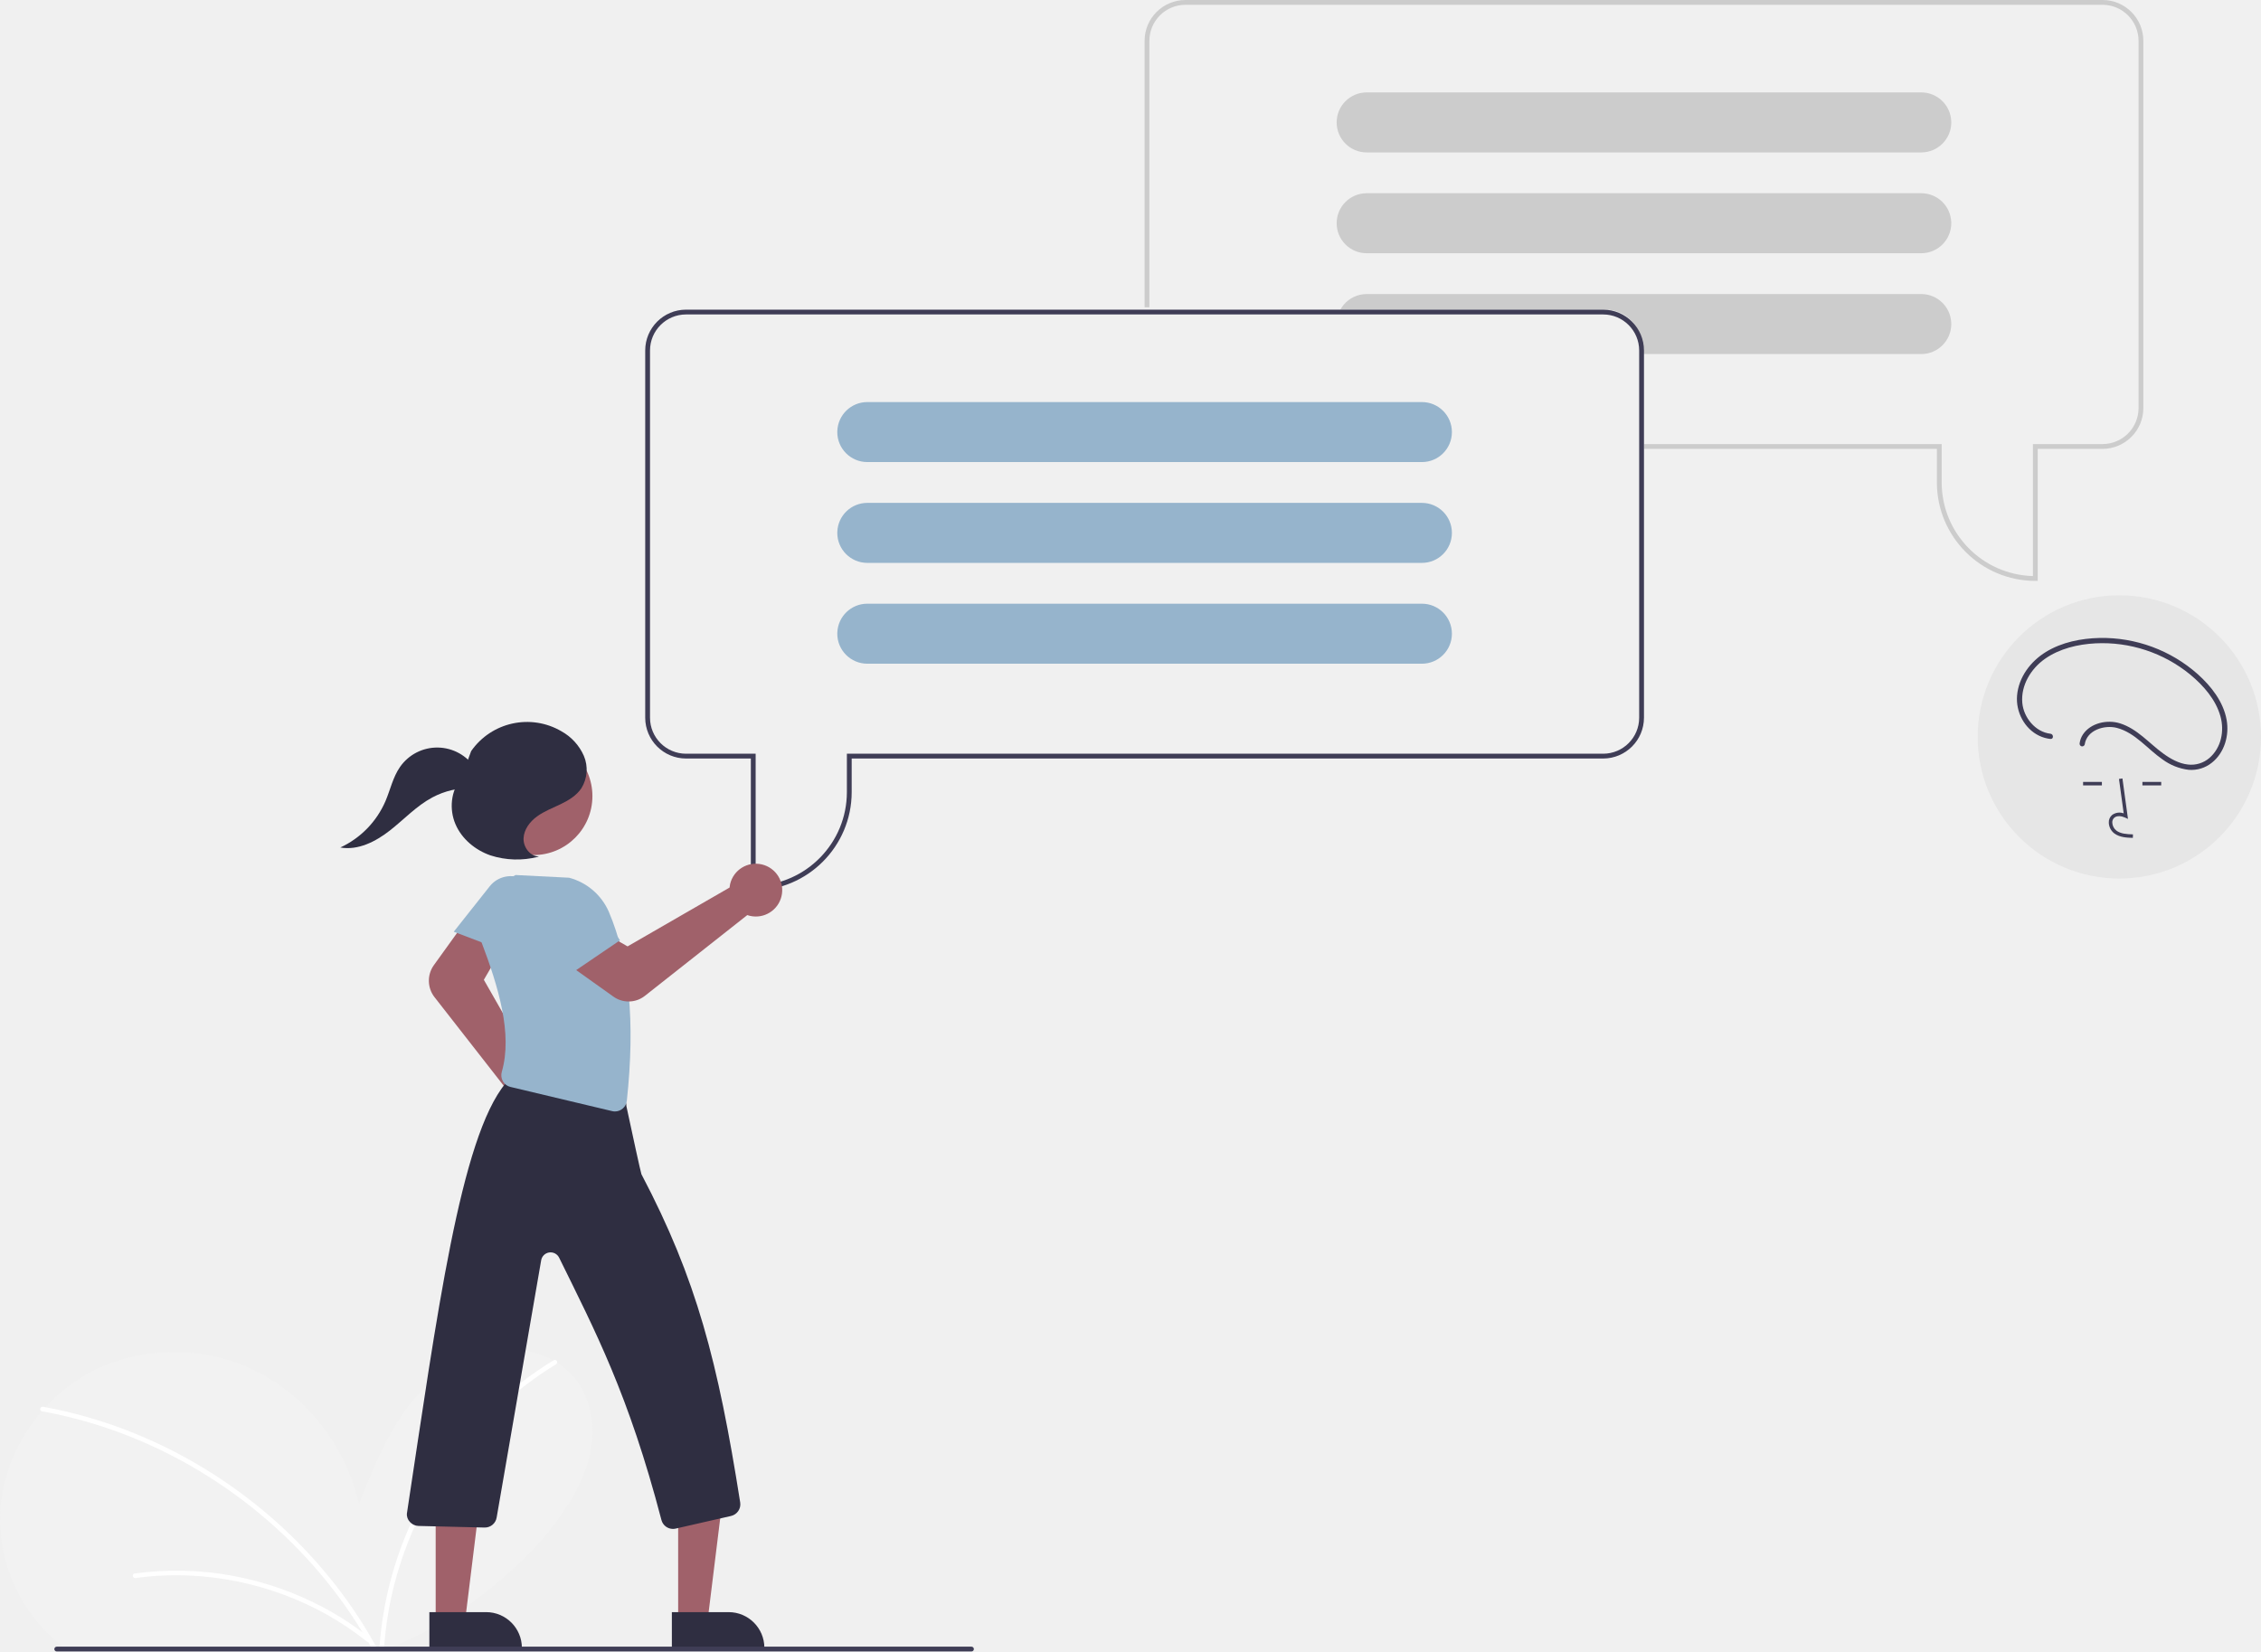
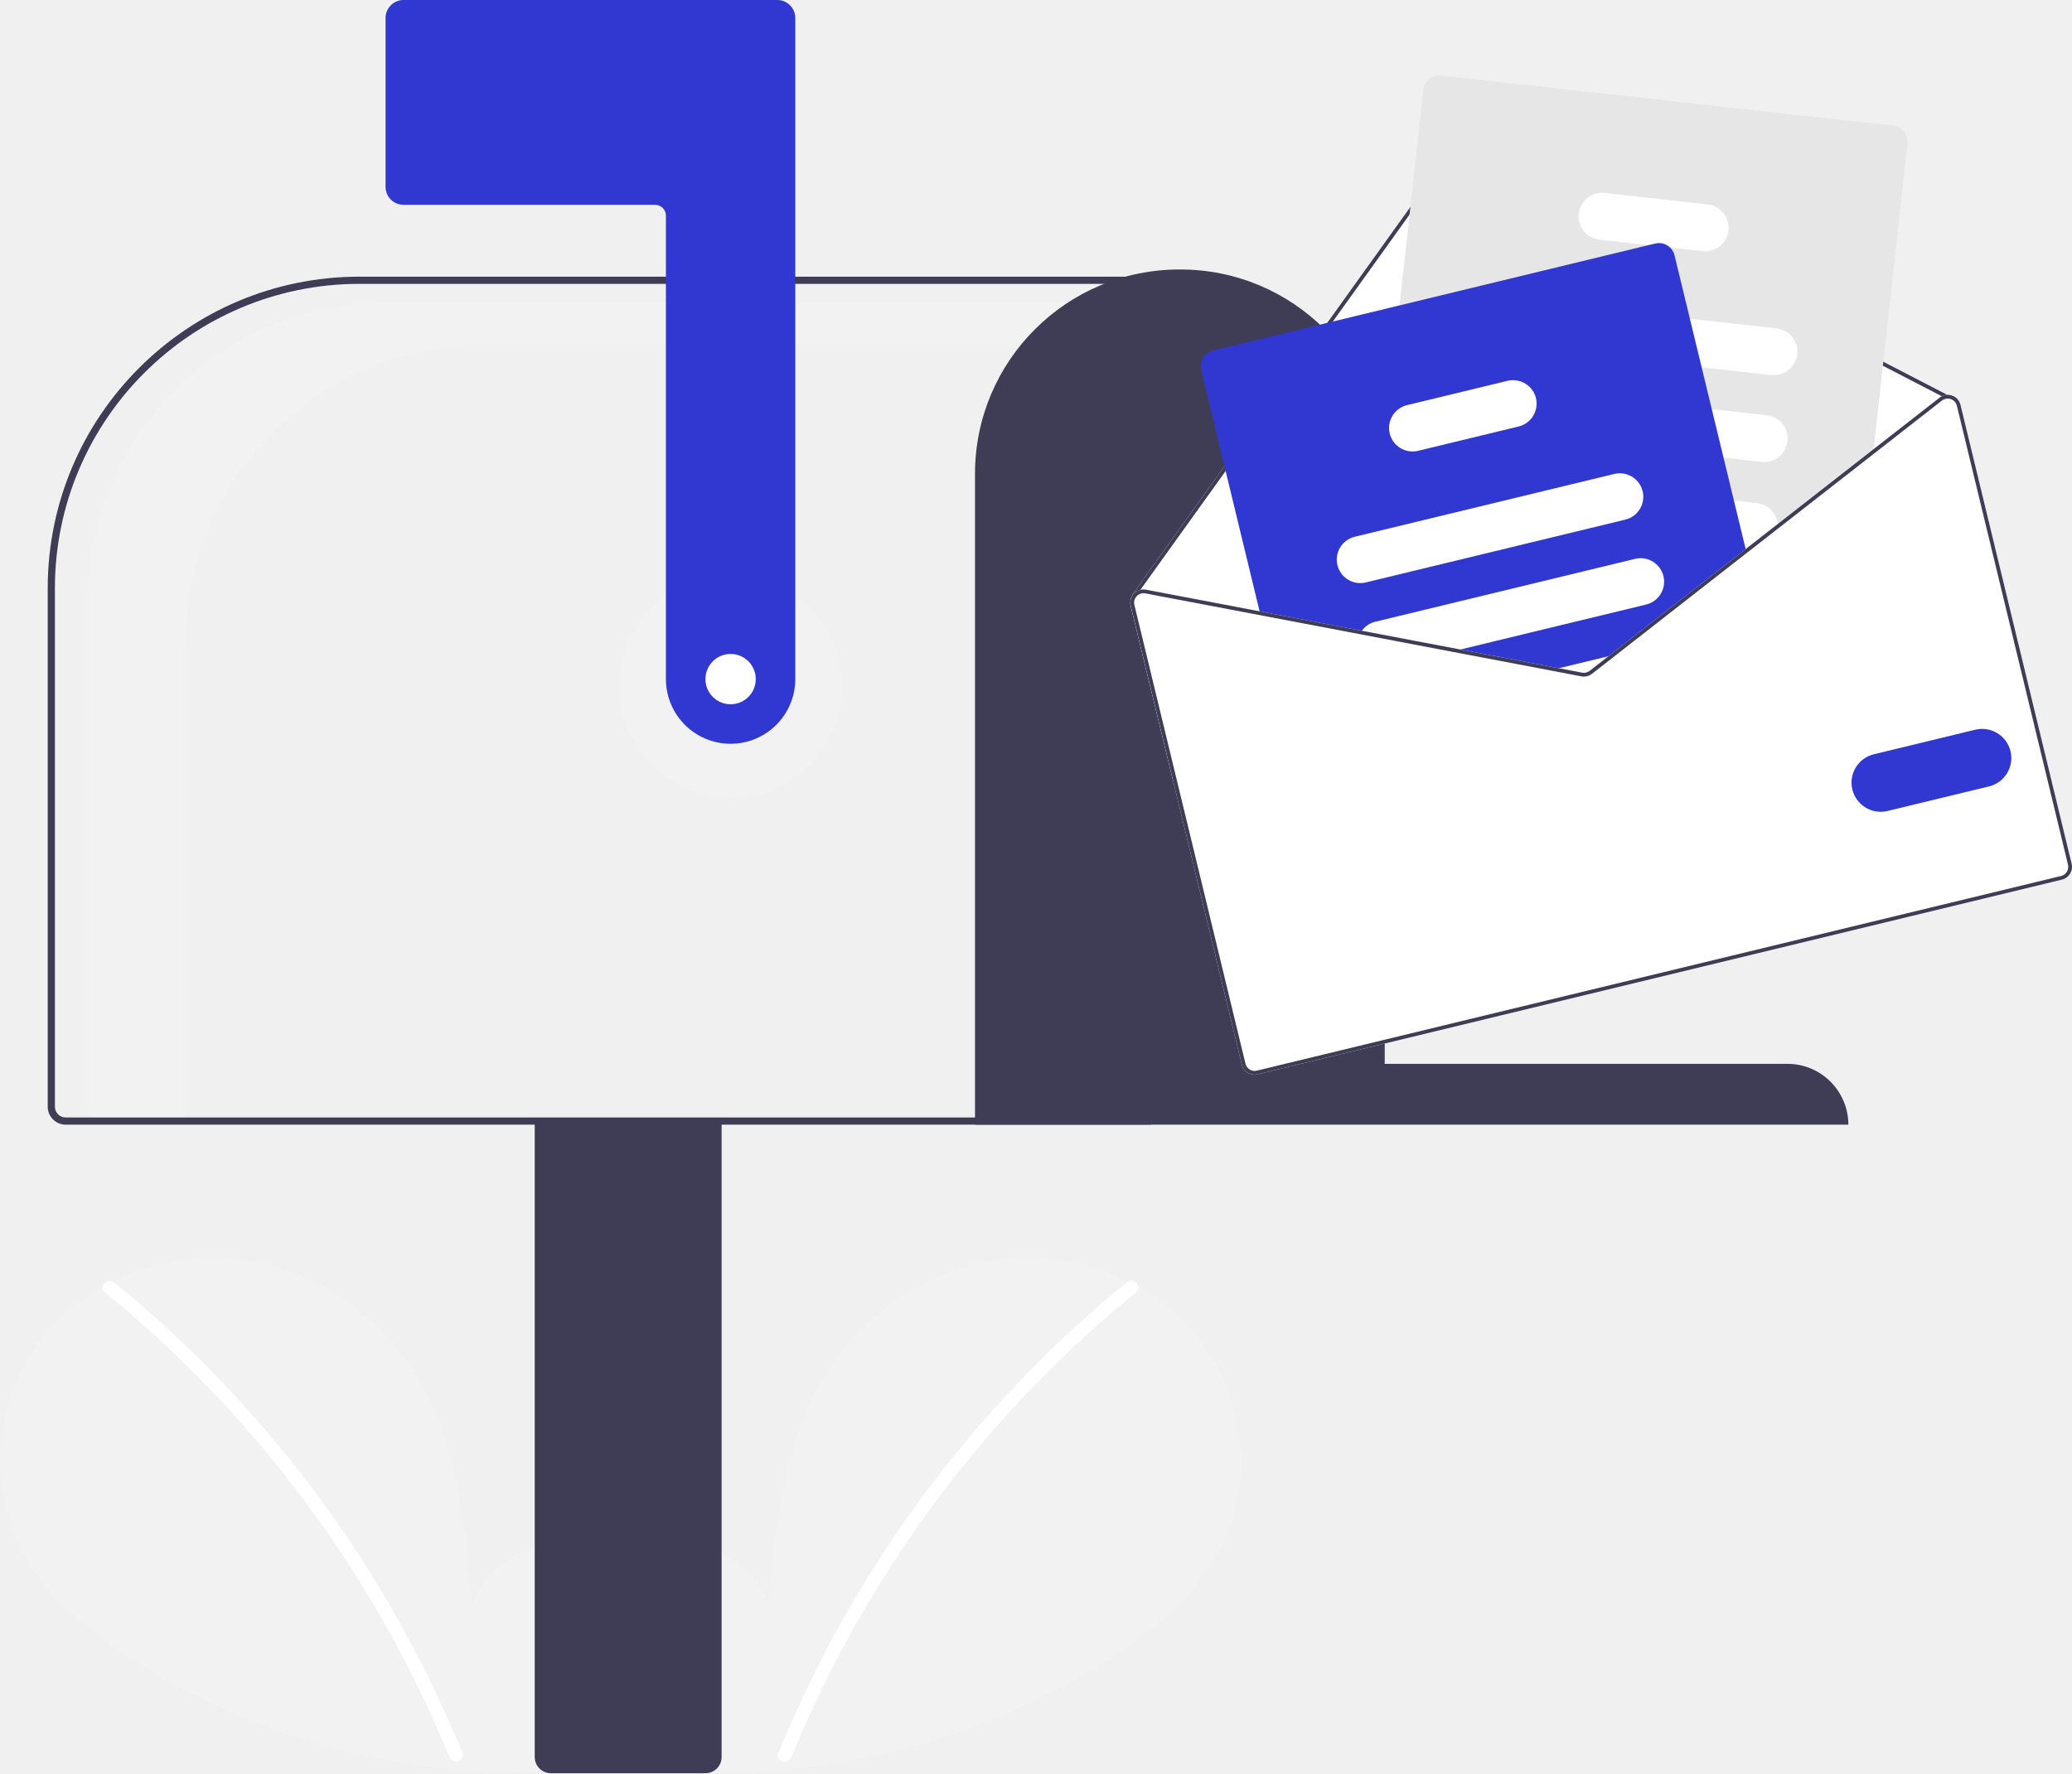
- <svg xmlns="http://www.w3.org/2000/svg" id="a4a50757-733b-48ab-9bd6-990578b011f6" data-name="Layer 1" width="941.739" height="688" viewBox="0 0 941.739 688">
-   <path d="M977.87,348h-1a41.047,41.047,0,0,1-41-41V293h-122v-2h124v16a39.047,39.047,0,0,0,38,38.987V291h29a15.017,15.017,0,0,0,15-15V123a15.017,15.017,0,0,0-15-15h-382a15.017,15.017,0,0,0-15,15V234h-2V123a17.019,17.019,0,0,1,17-17h382a17.019,17.019,0,0,1,17,17V276a17.019,17.019,0,0,1-17,17h-27Z" transform="translate(-129.1304 -106)" fill="#ccc" />
-   <path d="M941.85,156.51a12.497,12.497,0,0,0-12.48-12.01h-231a12.5,12.5,0,0,0,0,25h231a12.517,12.517,0,0,0,12.5-12.5A4.011,4.011,0,0,0,941.85,156.51Z" transform="translate(-129.1304 -106)" fill="#ccc" />
-   <path d="M941.85,198.51a12.497,12.497,0,0,0-12.48-12.01h-231a12.5,12.5,0,0,0,0,25h231a12.517,12.517,0,0,0,12.5-12.5A4.011,4.011,0,0,0,941.85,198.51Z" transform="translate(-129.1304 -106)" fill="#ccc" />
-   <path d="M941.85,240.51a12.497,12.497,0,0,0-12.48-12.01h-231a12.491,12.491,0,0,0-9.6,4.5,13.065,13.065,0,0,0-1.36,2h110.46a15.018,15.018,0,0,1,15,15v3.5h116.5a12.517,12.517,0,0,0,12.5-12.5A4.011,4.011,0,0,0,941.85,240.51Z" transform="translate(-129.1304 -106)" fill="#ccc" />
-   <path d="M153.648,790.705c.544.447,1.088.874,1.645,1.295H292.697q1.535-.632,3.057-1.295A161.801,161.801,0,0,0,335.828,765.755c8.012-6.788,15.383-13.796,20.727-20.364,7.455-9.165,14.321-19.153,17.514-30.533,3.187-11.38,2.235-24.425-4.884-33.862a30.309,30.309,0,0,0-7.999-7.326c-.512-.324-1.03-.635-1.561-.926a39.856,39.856,0,0,0-28.92-3.478c-13.764,3.556-25.202,13.485-33.363,25.131-8.161,11.639-13.459,25.008-18.68,38.228-5.298-23.596-21.342-44.73-43.014-55.476-21.666-10.745-48.584-10.616-69.79,1.023a70.141,70.141,0,0,0-17.844,14.055c-.511.551-1.01,1.114-1.503,1.684-10.344,11.976-16.814,27.314-17.345,43.131A67.606,67.606,0,0,0,153.648,790.705Z" transform="translate(-129.1304 -106)" fill="#f2f2f2" />
-   <path d="M287.205,792h1.943c.026-.434.058-.861.097-1.295a145.203,145.203,0,0,1,4.249-25.092,154.683,154.683,0,0,1,24.814-52.114A148.065,148.065,0,0,1,360.732,674.338a.92.92,0,0,0,.453-.667.969.969,0,0,0-1.431-1.01,1.464,1.464,0,0,0-.129.084,146.678,146.678,0,0,0-25.986,20.157,156.031,156.031,0,0,0-33.493,48.014,151.299,151.299,0,0,0-12.838,49.789C287.269,791.139,287.237,791.573,287.205,792Z" transform="translate(-129.1304 -106)" fill="#fff" />
-   <path d="M146.51,693.912a.12.12,0,0,0,.045.013c1.418.259,2.844.531,4.256.823a192.264,192.264,0,0,1,33.894,10.292,200.016,200.016,0,0,1,31.414,16.193,203.241,203.241,0,0,1,28.143,21.426,199.186,199.186,0,0,1,23.959,25.986A192.68,192.68,0,0,1,282.865,790.705c.246.427.486.861.726,1.295H285.812c-.233-.434-.473-.868-.719-1.295A194.262,194.262,0,0,0,266.97,763.935a201.333,201.333,0,0,0-24.814-25.746,205.867,205.867,0,0,0-28.745-20.908,201.988,201.988,0,0,0-32.074-15.649,192.434,192.434,0,0,0-33.325-9.405c-.317-.058-.628-.117-.946-.175C145.856,691.832,145.338,693.659,146.51,693.912Z" transform="translate(-129.1304 -106)" fill="#fff" />
-   <path d="M185.149,761.525a128.393,128.393,0,0,1,40.705.918,131.058,131.058,0,0,1,38.326,13.4,126.431,126.431,0,0,1,19.126,12.636c.977.78-.406,2.147-1.374,1.374a125.531,125.531,0,0,0-34.838-19.584,129.312,129.312,0,0,0-38.904-7.892,123.76,123.76,0,0,0-22.525,1.022,1.006,1.006,0,0,1-1.195-.679.978.978,0,0,1,.679-1.195Z" transform="translate(-129.1304 -106)" fill="#fff" />
-   <path d="M796.87,235h-382a17.024,17.024,0,0,0-17,17V405a17.024,17.024,0,0,0,17,17h27v55h1a41.043,41.043,0,0,0,41-41V422h313a17.024,17.024,0,0,0,17-17V252A17.024,17.024,0,0,0,796.87,235Zm15,170a15.018,15.018,0,0,1-15,15h-315v16a39.057,39.057,0,0,1-38,38.99V420h-29a15.018,15.018,0,0,1-15-15V252a15.018,15.018,0,0,1,15-15h382a15.018,15.018,0,0,1,15,15Z" transform="translate(-129.1304 -106)" fill="#3f3d56" />
-   <path d="M721.37,273.5h-231a12.497,12.497,0,0,0-12.48,12.01,4.011,4.011,0,0,0-.02.49,12.518,12.518,0,0,0,12.5,12.5h231a12.5,12.5,0,0,0,0-25Z" transform="translate(-129.1304 -106)" fill="#96b4cc" />
-   <path d="M721.37,315.5h-231a12.497,12.497,0,0,0-12.48,12.01,4.011,4.011,0,0,0-.02.49,12.518,12.518,0,0,0,12.5,12.5h231a12.5,12.5,0,1,0,0-25Z" transform="translate(-129.1304 -106)" fill="#96b4cc" />
-   <path d="M721.37,357.5h-231a12.497,12.497,0,0,0-12.48,12.01,4.011,4.011,0,0,0-.02.49,12.518,12.518,0,0,0,12.5,12.5h231a12.5,12.5,0,1,0,0-25Z" transform="translate(-129.1304 -106)" fill="#96b4cc" />
-   <path d="M353.856,578.72a10.706,10.706,0,0,1-1.347-.084,11.003,11.003,0,0,1-9.36-13.49,10.507,10.507,0,0,1,.311-1.035L310.096,521.397a11.149,11.149,0,0,1-.26-13.309l11.687-16.232,15.275,11.785-6.137,10.542,24.303,42.599a10.588,10.588,0,0,1,1.451.236,11.003,11.003,0,0,1-2.559,21.701Z" transform="translate(-129.1304 -106)" fill="#a0616a" />
-   <polygon points="282.467 675.118 294.727 675.117 300.559 627.829 282.465 627.83 282.467 675.118" fill="#a0616a" />
-   <path d="M408.97,777.614h38.531a0,0,0,0,1,0,0v14.887a0,0,0,0,1,0,0H423.857A14.887,14.887,0,0,1,408.97,777.614v0A0,0,0,0,1,408.97,777.614Z" transform="translate(727.3768 1464.095) rotate(179.9974)" fill="#2f2e41" />
-   <polygon points="181.467 675.118 193.727 675.117 199.559 627.829 181.465 627.83 181.467 675.118" fill="#a0616a" />
-   <path d="M307.97,777.614h38.531a0,0,0,0,1,0,0v14.887a0,0,0,0,1,0,0H322.857A14.887,14.887,0,0,1,307.97,777.614v0A0,0,0,0,1,307.97,777.614Z" transform="translate(525.3768 1464.1) rotate(179.9974)" fill="#2f2e41" />
-   <path d="M318.122,494.159l27.525,10.459,6.72-18.667a11.168,11.168,0,0,0-5.002-13.499h0a11.168,11.168,0,0,0-14.262,2.784Z" transform="translate(-129.1304 -106)" fill="#96b4cc" />
-   <path d="M409.418,742.945a4.953,4.953,0,0,1-4.792-3.726C390.9,686.708,376.963,660.388,362.019,629.953a3.974,3.974,0,0,0-7.495,1.156L336,738.158a4.982,4.982,0,0,1-5.035,4.218l-27.501-.67a4.933,4.933,0,0,1-3.538-1.601,4.484,4.484,0,0,1-1.304-3.647c12.456-82.145,22.263-156.501,41.123-179.185a6.684,6.684,0,0,1,1.775-1.207l-.572-.088c-.164-.025-.599-.092-.604-.53l-.005-.423.43-.082a5.57,5.57,0,0,1,2.021.304l43.044,6.625a4.972,4.972,0,0,1,4.214,5.024c2.34,10.947,5.926,27.471,6.247,28.285,22.966,43.662,31.877,78.043,41.14,136.752a4.986,4.986,0,0,1-3.812,5.619L410.539,742.818A5.029,5.029,0,0,1,409.418,742.945Z" transform="translate(-129.1304 -106)" fill="#2f2e41" />
-   <path d="M385.262,569.031a4.95,4.95,0,0,1-1.147-.135l-42.378-10.081a4.884,4.884,0,0,1-3.116-2.309,5.122,5.122,0,0,1-.484-3.983c4.57-15.843-1.422-35.483-8.579-54.346a26.005,26.005,0,0,1,14.219-27.588l.115-.056,22.25,1.123a24.992,24.992,0,0,1,16.567,14.18c8.576,20.071,11.031,45.825,7.506,78.735a4.986,4.986,0,0,1-4.953,4.461Z" transform="translate(-129.1304 -106)" fill="#96b4cc" />
-   <path d="M390.963,523.217a10.863,10.863,0,0,1-6.313-2.007l-16.414-11.699,11.711-15.332,10.572,6.086,42.481-24.507a10.571,10.571,0,0,1,.229-1.452,11,11,0,1,1,8.191,13.226,10.516,10.516,0,0,1-1.036-.306l-42.674,33.666A10.886,10.886,0,0,1,390.963,523.217Z" transform="translate(-129.1304 -106)" fill="#a0616a" />
-   <path d="M363.028,514.285,387.377,497.728l-11.443-16.207a11.168,11.168,0,0,0-13.929-3.64h0a11.168,11.168,0,0,0-5.894,13.283Z" transform="translate(-129.1304 -106)" fill="#96b4cc" />
-   <circle cx="222.188" cy="331.661" r="24.561" fill="#a0616a" />
-   <path d="M353.569,462.79c-3.686-.016-6.53-3.897-6.365-7.58s2.639-6.923,5.619-9.093,6.475-3.492,9.798-5.087,6.617-3.586,8.669-6.648a14.716,14.716,0,0,0,1.023-13.504,21.669,21.669,0,0,0-9.333-10.224,28.378,28.378,0,0,0-37.607,8.25l-4.208,11.458c-4.288,5.156-4.968,12.813-2.332,18.98s8.248,10.806,14.581,13.011a35.794,35.794,0,0,0,19.841.595" transform="translate(-129.1304 -106)" fill="#2f2e41" />
-   <path d="M327.03,426.017a18.849,18.849,0,0,0-31.292-.502c-2.955,4.25-4.027,9.49-6.059,14.251a37.768,37.768,0,0,1-18.797,19.303c7.377,1.297,14.727-2.456,20.625-7.073s11.085-10.254,17.69-13.786a33.289,33.289,0,0,1,16.918-3.886" transform="translate(-129.1304 -106)" fill="#2f2e41" />
-   <path d="M533.763,794h-381a1,1,0,1,1,0-2h381a1,1,0,0,1,0,2Z" transform="translate(-129.1304 -106)" fill="#3f3d56" />
-   <circle cx="882.739" cy="307" r="59" fill="#e6e6e6" />
-   <path d="M1017.496,455.052c-2.403-.067-5.394-.151-7.696-1.833a5.911,5.911,0,0,1-2.326-4.413,3.976,3.976,0,0,1,1.352-3.265,5.13,5.13,0,0,1,4.853-.699l-1.962-14.336,1.44-.197,2.306,16.854-1.202-.552c-1.394-.639-3.308-.965-4.497.04a2.554,2.554,0,0,0-.838,2.104,4.467,4.467,0,0,0,1.73,3.291c1.792,1.309,4.176,1.478,6.88,1.554Z" transform="translate(-129.1304 -106)" fill="#3f3d56" />
-   <rect x="867.638" y="325.742" width="7.828" height="1.454" fill="#3f3d56" />
-   <rect x="892.348" y="325.742" width="7.828" height="1.454" fill="#3f3d56" />
-   <path d="M983.168,411.671c-6.304-.719-11.186-6.759-11.723-12.888-.638-7.291,3.608-14.216,9.433-18.307,6.092-4.279,13.682-6.065,21.025-6.459a57.784,57.784,0,0,1,39.498,13.019c5.503,4.57,10.642,10.392,12.589,17.424,1.692,6.107.315,13.025-4.597,17.302a11.611,11.611,0,0,1-8.91,2.743c-3.811-.396-7.327-2.4-10.371-4.613-5.921-4.305-10.781-10.302-17.995-12.552-5.289-1.649-12.153-.198-15.385,4.585a8.706,8.706,0,0,0-1.39,3.647,1.129,1.129,0,0,0,.761,1.341,1.097,1.097,0,0,0,1.341-.761c.849-6.024,8.256-8.272,13.454-6.897,7.579,2.006,12.667,8.769,18.885,13.066a22.949,22.949,0,0,0,10.998,4.39,13.656,13.656,0,0,0,9.596-2.948c5.312-4.195,7.344-11.41,6.169-17.906-1.36-7.522-6.423-13.969-11.978-18.961a59.919,59.919,0,0,0-40.949-15.127c-7.684.177-15.702,1.763-22.323,5.824-6.421,3.94-11.385,10.531-12.033,18.192-.571,6.744,3.047,13.797,9.258,16.751a14.498,14.498,0,0,0,4.646,1.311c1.392.159,1.38-2.023,0-2.18Z" transform="translate(-129.1304 -106)" fill="#3f3d56" />
+ <svg xmlns="http://www.w3.org/2000/svg" id="a063a011-c7fd-495c-af8f-4b3f764f6bd6" data-name="Layer 1" width="576.499" height="493.5" viewBox="0 0 576.499 493.5">
+   <path d="M481.172,691.6c9.255-7.82,14.876-20.173,13.402-32.2s-10.605-23.082-22.449-25.636-25.345,4.516-28.943,16.085c-1.98-22.306-4.261-45.547-16.12-64.542-10.738-17.2-29.337-29.507-49.494-31.709s-41.38,6.114-53.951,22.024-15.649,39.039-6.845,57.305c6.486,13.456,18.436,23.47,30.956,31.616a199.786,199.786,0,0,0,136.641,29.893" transform="translate(-311.7504 -203.25)" fill="#f2f2f2" />
+   <path d="M343.55,560.174A326.879,326.879,0,0,1,389.104,605.409a327.833,327.833,0,0,1,51.308,85.741c.924,2.264-2.752,3.25-3.666,1.011a324.462,324.462,0,0,0-29.647-56.094,325.7,325.7,0,0,0-66.237-73.205c-1.898-1.546.806-4.221,2.688-2.688Z" transform="translate(-311.7504 -203.25)" fill="#fff" />
+   <path d="M487.565,691.6c-9.255-7.82-14.876-20.173-13.402-32.2s10.605-23.082,22.449-25.636,25.345,4.516,28.943,16.085c1.98-22.306,4.261-45.547,16.12-64.542,10.738-17.2,29.337-29.507,49.494-31.709s41.38,6.114,53.951,22.024,15.649,39.039,6.845,57.305c-6.486,13.456-18.436,23.47-30.956,31.616a199.786,199.786,0,0,1-136.641,29.893" transform="translate(-311.7504 -203.25)" fill="#f2f2f2" />
+   <path d="M625.187,560.174A326.879,326.879,0,0,0,579.633,605.409a327.833,327.833,0,0,0-51.308,85.741c-.924,2.264,2.752,3.25,3.666,1.011a325.987,325.987,0,0,1,95.884-129.299c1.898-1.546-.806-4.221-2.688-2.688Z" transform="translate(-311.7504 -203.25)" fill="#fff" />
+   <circle cx="203.277" cy="191" r="31" fill="#f2f2f2" />
+   <path d="M419.446,287.388H633.027V299.073H446.711a83.418,83.418,0,0,0-83.419,83.418V515.25H339.922a3.895,3.895,0,0,1-3.895-3.895V370.806A83.418,83.418,0,0,1,419.446,287.388Z" transform="translate(-311.7504 -203.25)" fill="#f2f2f2" />
+   <path d="M460.527,692.25V514.75h52v177.5a4.505,4.505,0,0,1-4.5,4.5h-43A4.505,4.505,0,0,1,460.527,692.25Z" transform="translate(-311.7504 -203.25)" fill="#3f3d56" />
+   <path d="M325.027,511.25V366.916A86.764,86.764,0,0,1,411.692,280.25H632.027v236h-302A5.006,5.006,0,0,1,325.027,511.25Zm305-229H411.692a84.761,84.761,0,0,0-84.665,84.666V511.25a3.003,3.003,0,0,0,3,3h300Z" transform="translate(-311.7504 -203.25)" fill="#3f3d56" />
+   <path d="M515.027,410.25a18.02,18.02,0,0,1-18-18v-129a3.003,3.003,0,0,0-3-3h-70a5.006,5.006,0,0,1-5-5v-47a5.006,5.006,0,0,1,5-5h104a5.006,5.006,0,0,1,5,5v184A18.02,18.02,0,0,1,515.027,410.25Z" transform="translate(-311.7504 -203.25)" fill="#3138d1" />
+   <path d="M640.027,278.25h0a56.881,56.881,0,0,1,57,56.761V499.321h112a16.965,16.965,0,0,1,17,16.929h-243V335.011A56.881,56.881,0,0,1,640.027,278.25Z" transform="translate(-311.7504 -203.25)" fill="#3f3d56" />
+   <path d="M626.349,371.817l11.803,48.756L869.033,364.682l-11.803-48.756a3.638,3.638,0,0,0-2.358-2.595,3.594,3.594,0,0,0-1.334-.201L720.079,244.028a3.682,3.682,0,0,0-4.656,1.119l-64.32,89.694L626.855,368.664a.514.514,0,0,0-.089.418A3.642,3.642,0,0,0,626.349,371.817Z" transform="translate(-311.7504 -203.25)" fill="#fff" />
+   <path d="M626.766,369.082a.49.49,0,0,0,.203.316.559.559,0,0,0,.433.086.536.536,0,0,0,.299-.207l.083-.115,1.263-1.766,22.929-31.964,64.301-89.673a2.62,2.62,0,0,1,3.322-.796l132.425,68.567,1.188.617a1.292,1.292,0,0,0,.147.052,1.615,1.615,0,0,1,.271-.026.514.514,0,0,0,.29-.245.524.524,0,0,0-.219-.709l-.164-.087L720.079,244.028a3.682,3.682,0,0,0-4.656,1.119l-64.32,89.694L626.855,368.664A.514.514,0,0,0,626.766,369.082Z" transform="translate(-311.7504 -203.25)" fill="#3f3d56" />
+   <path d="M696.107,374.054l5.139.57,38.143,4.225,25.286,2.799,1.494.166,31.552-24.645,1.209-.944,7.452-5.82,26.514-20.706.159-1.454,9.43-85.114a4.454,4.454,0,0,0-3.929-4.912L712.7,224.278a4.456,4.456,0,0,0-4.912,3.929L701.138,288.244l-3.689,33.286L694.149,351.309l-1.53,13.829-.446,4.006A4.457,4.457,0,0,0,696.107,374.054Z" transform="translate(-311.7504 -203.25)" fill="#e6e6e6" />
+   <path d="M730.692,299.448l54.517,6.038,19.334,2.141a6.54,6.54,0,1,0,1.44-13l-24.047-2.663-49.799-5.522a6.543,6.543,0,0,0-1.444,13.006Z" transform="translate(-311.7504 -203.25)" fill="#fff" />
+   <path d="M727.588,323.564c.141.025.281.05.425.064l63.285,7.011,10.566,1.173a6.542,6.542,0,0,0,1.439-13.005l-15.278-1.69-50.13-5.555-8.436-.935a6.539,6.539,0,0,0-1.87,12.937Z" transform="translate(-311.7504 -203.25)" fill="#fff" />
+   <path d="M720.426,344.948a6.539,6.539,0,0,0,4.88,3.125l25.939,2.873,46.197,5.118.01-.002,1.477.165,7.452-5.82a6.471,6.471,0,0,0,.001-1.33,6.555,6.555,0,0,0-5.787-5.824l-6.417-.713-25.457-2.817-18.317-2.031-23.66-2.622a6.54,6.54,0,0,0-6.319,9.88Z" transform="translate(-311.7504 -203.25)" fill="#fff" />
+   <path d="M756.859,269.97l13.564,1.502,5.991.665,9.05,1.002a6.542,6.542,0,0,0,1.439-13.005l-28.599-3.165a6.541,6.541,0,1,0-1.445,13.001Z" transform="translate(-311.7504 -203.25)" fill="#fff" />
+   <path d="M645.944,306.182l16.537,68.314,27.601,5.248,25.532,4.861,27.394,5.212,8.753,1.666a3.673,3.673,0,0,0,2.94-.712l7.022-5.485,4.446-3.472,31.552-24.645-20.062-82.874a4.403,4.403,0,0,0-1.244-2.159,4.449,4.449,0,0,0-4.125-1.117L649.22,300.813A4.45,4.45,0,0,0,645.944,306.182Z" transform="translate(-311.7504 -203.25)" fill="#3138d1" />
+   <path d="M683.864,360.528a6.546,6.546,0,0,0,7.896,4.818l72.214-17.482a6.55,6.55,0,0,0,4.818-7.896,2.1,2.1,0,0,0-.07-.247,6.539,6.539,0,0,0-7.825-4.571l-72.214,17.482A6.546,6.546,0,0,0,683.864,360.528Z" transform="translate(-311.7504 -203.25)" fill="#fff" />
+   <path d="M690.082,379.744l25.532,4.861L769.699,371.512a6.541,6.541,0,1,0-3.078-12.714l-72.214,17.482a6.494,6.494,0,0,0-3.747,2.511A6.583,6.583,0,0,0,690.082,379.744Z" transform="translate(-311.7504 -203.25)" fill="#fff" />
+   <path d="M743.008,389.817l8.753,1.666a3.673,3.673,0,0,0,2.94-.712l7.022-5.485Z" transform="translate(-311.7504 -203.25)" fill="#fff" />
+   <path d="M698.415,323.897a6.546,6.546,0,0,0,7.896,4.818l27.97-6.771a6.55,6.55,0,0,0,4.818-7.896,6.466,6.466,0,0,0-1.205-2.486,6.545,6.545,0,0,0-6.691-2.332l-27.97,6.771a6.541,6.541,0,0,0-4.818,7.896Z" transform="translate(-311.7504 -203.25)" fill="#fff" />
+   <path d="M715.612,384.604l27.398,5.214,8.75,1.666a3.689,3.689,0,0,0,2.938-.711l7.027-5.486-2.466.597-5.206,4.061a2.636,2.636,0,0,1-2.099.508l-6.479-1.232-27.398-5.214Zm81.838-28.539.267,1.102,1.215-.945Zm-81.838,28.539,27.398,5.214,8.75,1.666a3.689,3.689,0,0,0,2.938-.711l7.027-5.486-2.466.597-5.206,4.061a2.636,2.636,0,0,1-2.099.508l-6.479-1.232-27.398-5.214Zm0,0,27.398,5.214,8.75,1.666a3.689,3.689,0,0,0,2.938-.711l7.027-5.486-2.466.597-5.206,4.061a2.636,2.636,0,0,1-2.099.508l-6.479-1.232-27.398-5.214Zm-89.263-12.787,30.916,127.71a3.667,3.667,0,0,0,4.422,2.698l223.761-54.168a3.666,3.666,0,0,0,2.698-4.422l-30.916-127.71a3.638,3.638,0,0,0-2.358-2.595,3.594,3.594,0,0,0-1.334-.201,3.458,3.458,0,0,0-1.514.398,3.179,3.179,0,0,0-.607.377l-18.364,14.34-26.67,20.833-8.935,6.979.002.008-.008.002-32.766,25.578-5.417,4.239-5.206,4.061a2.636,2.636,0,0,1-2.099.508l-6.479-1.232-27.398-5.214L690.656,378.792,630.595,367.362a3.59,3.59,0,0,0-1.547.033,3.67,3.67,0,0,0-1.788,1.036,4.111,4.111,0,0,0-.493.651A3.642,3.642,0,0,0,626.349,371.817Zm89.263,12.787,27.398,5.214,8.75,1.666a3.689,3.689,0,0,0,2.938-.711l7.027-5.486-2.466.597-5.206,4.061a2.636,2.636,0,0,1-2.099.508l-6.479-1.232-27.398-5.214Zm0,0,27.398,5.214,8.75,1.666a3.689,3.689,0,0,0,2.938-.711l7.027-5.486-2.466.597-5.206,4.061a2.636,2.636,0,0,1-2.099.508l-6.479-1.232-27.398-5.214Zm0,0,27.398,5.214,8.75,1.666a3.689,3.689,0,0,0,2.938-.711l7.027-5.486-2.466.597-5.206,4.061a2.636,2.636,0,0,1-2.099.508l-6.479-1.232-27.398-5.214Z" transform="translate(-311.7504 -203.25)" fill="#fff" />
+   <path d="M715.612,384.604l27.398,5.214,8.75,1.666a3.689,3.689,0,0,0,2.938-.711l7.027-5.486-2.466.597-5.206,4.061a2.636,2.636,0,0,1-2.099.508l-6.479-1.232-27.398-5.214Zm81.838-28.539.267,1.102,1.215-.945Zm-81.838,28.539,27.398,5.214,8.75,1.666a3.689,3.689,0,0,0,2.938-.711l7.027-5.486-2.466.597-5.206,4.061a2.636,2.636,0,0,1-2.099.508l-6.479-1.232-27.398-5.214Zm0,0,27.398,5.214,8.75,1.666a3.689,3.689,0,0,0,2.938-.711l7.027-5.486-2.466.597-5.206,4.061a2.636,2.636,0,0,1-2.099.508l-6.479-1.232-27.398-5.214ZM627.785,369.161l.136.102c.023-.037.062-.071.092-.11a2.643,2.643,0,0,1,2.385-.768l59.686,11.354,25.528,4.865,27.398,5.214,8.75,1.666a3.689,3.689,0,0,0,2.938-.711l7.027-5.486-2.466.597-5.206,4.061a2.636,2.636,0,0,1-2.099.508l-6.479-1.232-27.398-5.214L690.656,378.792,630.595,367.362a3.59,3.59,0,0,0-1.547.033Zm-1.436,2.657,30.916,127.71a3.667,3.667,0,0,0,4.422,2.698l223.761-54.168a3.666,3.666,0,0,0,2.698-4.422l-30.916-127.71a3.638,3.638,0,0,0-2.358-2.595,3.594,3.594,0,0,0-1.334-.201,3.458,3.458,0,0,0-1.514.398,3.179,3.179,0,0,0-.607.377l-18.364,14.34-26.67,20.833-8.935,6.979.002.008-.008.002-32.766,25.578-5.417,4.239-5.206,4.061a2.636,2.636,0,0,1-2.099.508l-6.479-1.232-27.398-5.214L690.656,378.792,630.595,367.362a3.59,3.59,0,0,0-1.547.033,3.67,3.67,0,0,0-1.788,1.036,4.111,4.111,0,0,0-.493.651A3.642,3.642,0,0,0,626.349,371.817Zm1.02-.247a2.598,2.598,0,0,1,.462-2.191.341.341,0,0,1,.091-.117c.023-.037.062-.071.092-.11a2.643,2.643,0,0,1,2.385-.768l59.686,11.354,25.528,4.865,27.398,5.214,8.75,1.666a3.689,3.689,0,0,0,2.938-.711l7.027-5.486,4.444-3.472,31.547-24.648,1.215-.945,7.447-5.817,26.518-20.709,19.171-14.972a2.604,2.604,0,0,1,.987-.477,1.997,1.997,0,0,1,.305-.05,1.615,1.615,0,0,1,.271-.026,2.679,2.679,0,0,1,.901.147,2.625,2.625,0,0,1,1.686,1.853l30.916,127.71a2.62,2.62,0,0,1-1.931,3.165L661.442,501.214a2.618,2.618,0,0,1-3.158-1.933Zm88.244,13.034,27.398,5.214,8.75,1.666a3.689,3.689,0,0,0,2.938-.711l7.027-5.486-2.466.597-5.206,4.061a2.636,2.636,0,0,1-2.099.508l-6.479-1.232-27.398-5.214Zm0,0,27.398,5.214,8.75,1.666a3.689,3.689,0,0,0,2.938-.711l7.027-5.486-2.466.597-5.206,4.061a2.636,2.636,0,0,1-2.099.508l-6.479-1.232-27.398-5.214Zm0,0,27.398,5.214,8.75,1.666a3.689,3.689,0,0,0,2.938-.711l7.027-5.486-2.466.597-5.206,4.061a2.636,2.636,0,0,1-2.099.508l-6.479-1.232-27.398-5.214Z" transform="translate(-311.7504 -203.25)" fill="#3f3d56" />
+   <path d="M827.129,422.967a8.128,8.128,0,0,1,5.981-9.801l28.242-6.837a8.119,8.119,0,0,1,3.821,15.782l-28.242,6.837A8.128,8.128,0,0,1,827.129,422.967Z" transform="translate(-311.7504 -203.25)" fill="#3138d1" />
+   <circle cx="203.277" cy="189" r="7" fill="#fff" />
</svg>
